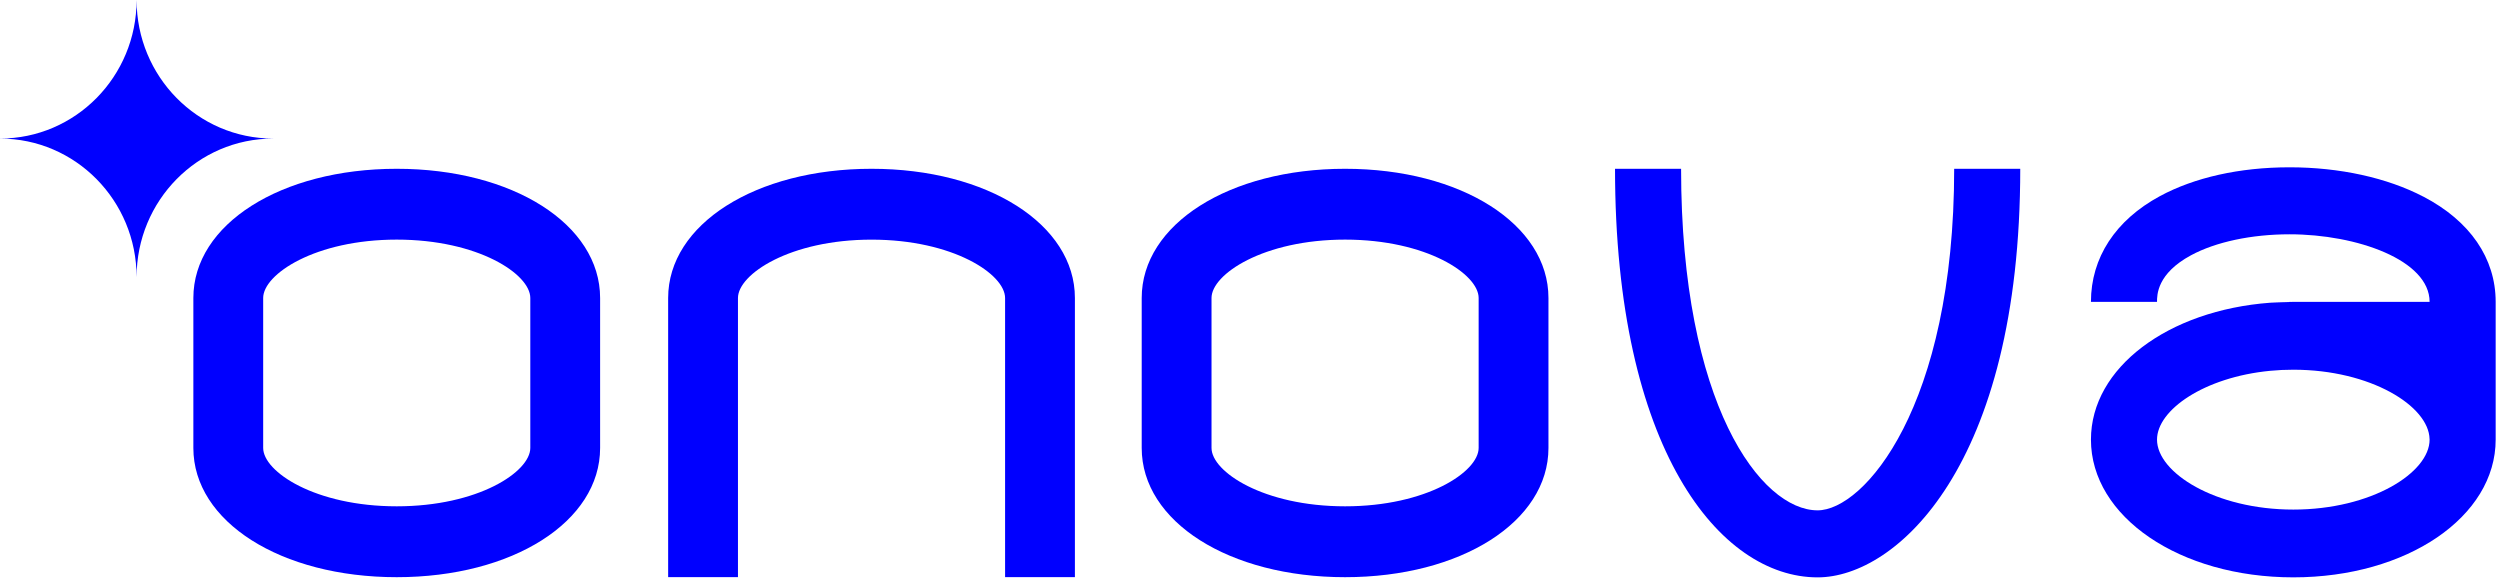
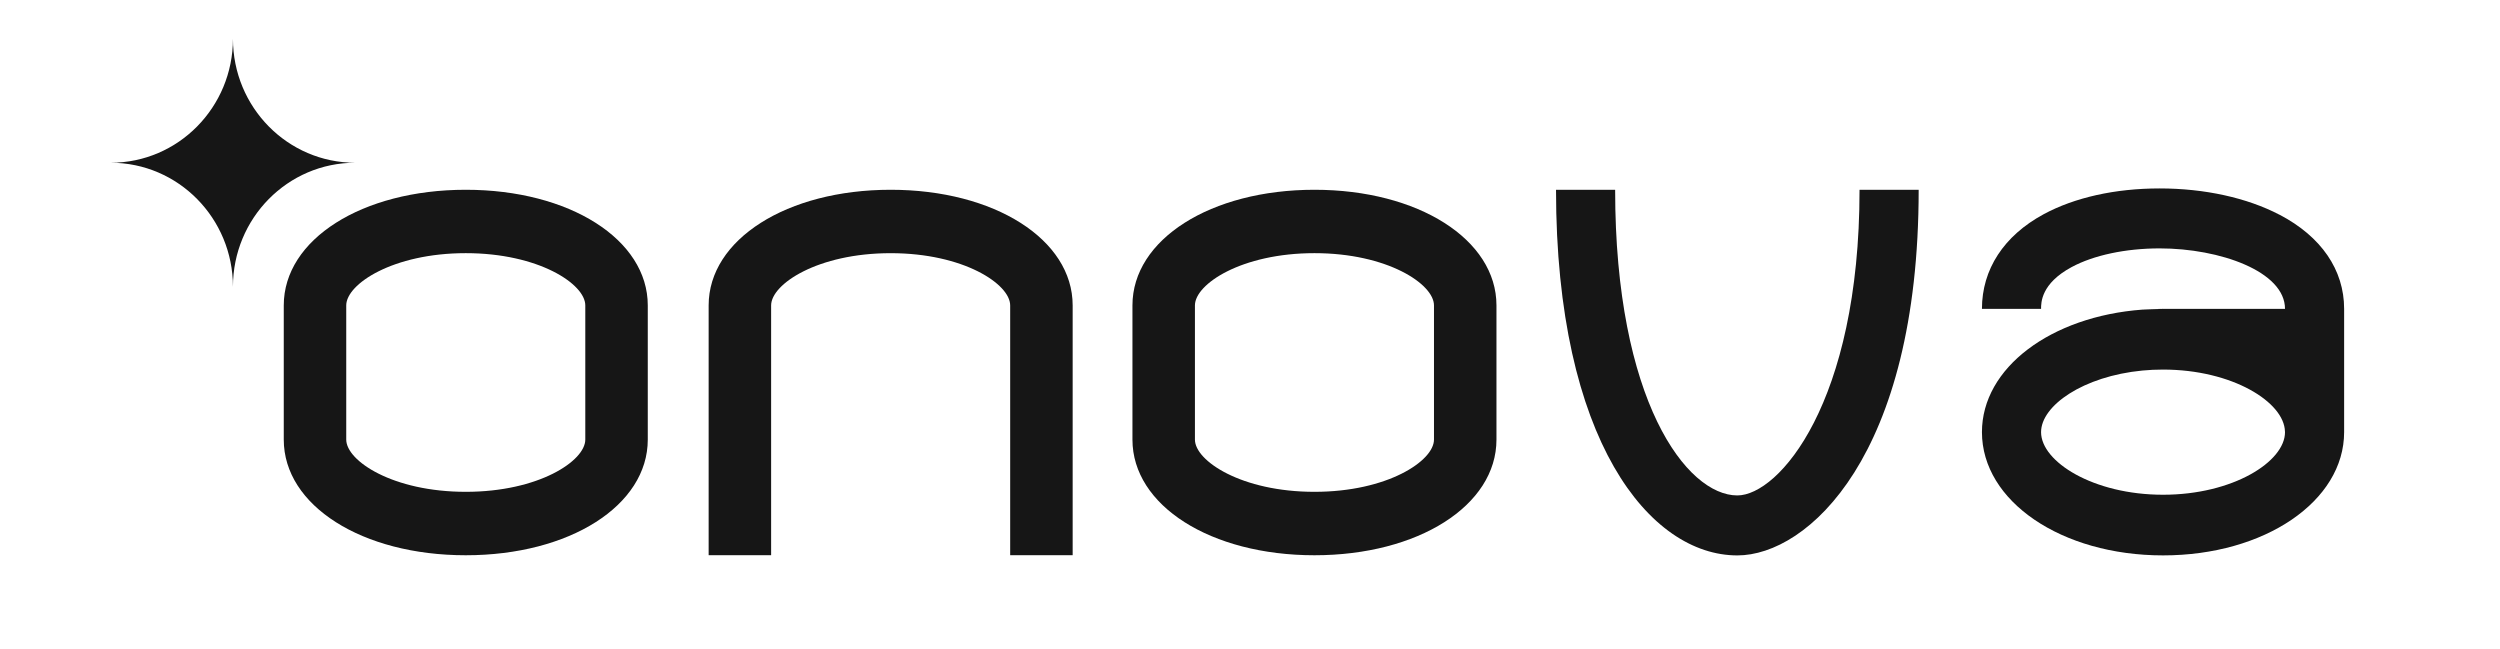
- <svg xmlns="http://www.w3.org/2000/svg" width="433" height="100" viewBox="0 0 433 100" fill="none">
-   <path d="M68.715 29.234C48.633 29.234 33.49 38.854 33.49 51.614V77.589C33.49 90.344 48.633 99.968 68.715 99.968C88.798 99.968 103.94 90.348 103.94 77.589V51.614C103.94 38.854 88.798 29.234 68.715 29.234ZM91.849 77.585C91.849 81.705 82.838 87.693 68.715 87.693C54.593 87.693 45.582 81.705 45.582 77.585V51.609C45.582 47.489 54.593 41.501 68.715 41.501C82.838 41.501 91.849 47.489 91.849 51.609V77.585Z" fill="#0000FF" />
-   <path d="M232.968 29.234C212.886 29.234 197.743 38.854 197.743 51.614V77.589C197.743 90.344 212.886 99.968 232.968 99.968C253.051 99.968 268.193 90.348 268.193 77.589V51.614C268.193 38.854 253.051 29.234 232.968 29.234ZM256.101 77.585C256.101 81.705 247.091 87.693 232.968 87.693C218.846 87.693 209.835 81.705 209.835 77.585V51.609C209.835 47.489 218.846 41.501 232.968 41.501C247.091 41.501 256.101 47.489 256.101 51.609V77.585Z" fill="#0000FF" />
-   <path d="M127.815 99.964V51.614C127.815 47.493 136.825 41.506 150.948 41.506C165.07 41.506 174.081 47.493 174.081 51.614V99.964H186.173V51.614C186.173 38.854 171.03 29.234 150.948 29.234C130.865 29.234 115.723 38.854 115.723 51.614V99.964H127.815Z" fill="#0000FF" />
-   <path d="M314.81 100C297.91 100 279.722 77.853 279.722 29.234H291.165C291.165 70.038 304.992 88.391 314.814 88.391C322.801 88.391 338.464 70.526 338.464 29.234H349.907C349.907 80.787 328.385 100 314.819 100H314.81Z" fill="#0000FF" />
-   <path d="M393.231 52.435L397.205 52.287C395.854 52.287 394.529 52.341 393.231 52.435Z" fill="#0000FF" />
-   <path d="M419.734 34.064C413.451 30.781 405.214 28.977 396.548 28.977C387.881 28.977 380.063 30.75 374.103 33.966C366.395 38.135 362.152 44.633 362.152 52.283H373.595C373.595 51.069 373.595 47.397 379.485 44.212C383.758 41.902 389.978 40.58 396.552 40.58C408.224 40.58 420.806 45.054 420.806 52.283H397.205L393.232 52.431H393.201C375.498 53.752 362.152 63.69 362.152 76.14C362.152 89.522 377.547 99.997 397.205 99.997C416.864 99.997 432.249 89.517 432.249 76.14V52.283C432.249 44.736 427.808 38.27 419.738 34.06L419.734 34.064ZM420.806 76.144C420.806 81.864 410.719 88.259 397.205 88.259C383.692 88.259 373.595 81.864 373.595 76.144C373.595 71.008 381.749 65.329 393.201 64.223C394.49 64.097 395.832 64.034 397.205 64.034C410.622 64.034 420.67 70.345 420.798 76.032C420.806 76.073 420.806 76.104 420.806 76.149V76.144Z" fill="#0000FF" />
-   <path d="M23.659 0C23.659 13.257 13.068 24 0 24C13.068 24 23.659 34.745 23.659 48.001C23.659 34.745 34.249 24 47.317 24C34.249 24 23.659 13.257 23.659 0Z" fill="#0000FF" />
+ <svg xmlns="http://www.w3.org/2000/svg" width="347" height="90" viewBox="0 0 347 90" fill="none">
+   <path d="M64.648 26.34C50.245 26.34 39.386 33.239 39.386 42.39V61.019C39.386 70.166 50.245 77.069 64.648 77.069C79.051 77.069 89.911 70.17 89.911 61.019V42.39C89.911 33.239 79.051 26.34 64.648 26.34ZM81.239 61.016C81.239 63.971 74.777 68.265 64.648 68.265C54.52 68.265 48.058 63.971 48.058 61.016V42.387C48.058 39.432 54.52 35.138 64.648 35.138C74.777 35.138 81.239 39.432 81.239 42.387V61.016Z" fill="#161616" />
+   <path d="M182.446 26.34C168.043 26.34 157.184 33.239 157.184 42.39V61.019C157.184 70.166 168.043 77.069 182.446 77.069C196.849 77.069 207.709 70.17 207.709 61.019V42.39C207.709 33.239 196.849 26.34 182.446 26.34ZM199.037 61.016C199.037 63.971 192.574 68.265 182.446 68.265C172.318 68.265 165.856 63.971 165.856 61.016V42.387C165.856 39.432 172.318 35.138 182.446 35.138C192.574 35.138 199.037 39.432 199.037 42.387V61.016Z" fill="#161616" />
+   <path d="M107.032 77.066V42.39C107.032 39.435 113.494 35.141 123.623 35.141C133.751 35.141 140.213 39.435 140.213 42.39V77.066H148.885V42.39C148.885 33.239 138.025 26.34 123.623 26.34C109.22 26.34 98.36 33.239 98.36 42.39V77.066H107.032Z" fill="#161616" />
+   <path d="M241.14 77.091C229.02 77.091 215.976 61.209 215.976 26.34H224.182C224.182 55.604 234.098 68.766 241.143 68.766C246.871 68.766 258.104 55.954 258.104 26.34H266.311C266.311 63.312 250.876 77.091 241.146 77.091H241.14Z" fill="#161616" />
+   <path d="M297.383 42.978L300.232 42.872C299.263 42.872 298.314 42.911 297.383 42.978Z" fill="#161616" />
+   <path d="M316.389 29.803C311.884 27.448 305.976 26.154 299.761 26.154C293.546 26.154 287.939 27.426 283.664 29.732C278.136 32.722 275.094 37.383 275.094 42.869H283.3C283.3 41.998 283.3 39.364 287.524 37.081C290.589 35.423 295.05 34.476 299.764 34.476C308.135 34.476 317.159 37.685 317.159 42.869H300.233L297.383 42.975H297.361C284.665 43.922 275.094 51.049 275.094 59.978C275.094 69.575 286.134 77.088 300.233 77.088C314.331 77.088 325.365 69.572 325.365 59.978V42.869C325.365 37.457 322.18 32.819 316.393 29.799L316.389 29.803ZM317.159 59.981C317.159 64.083 309.924 68.67 300.233 68.67C290.541 68.67 283.3 64.083 283.3 59.981C283.3 56.297 289.148 52.225 297.361 51.431C298.286 51.342 299.248 51.297 300.233 51.297C309.855 51.297 317.061 55.822 317.152 59.901C317.159 59.93 317.159 59.953 317.159 59.985V59.981Z" fill="#161616" />
+   <path d="M32.334 5.377C32.334 14.884 24.739 22.589 15.367 22.589C24.739 22.589 32.334 30.294 32.334 39.802C32.334 30.294 39.93 22.589 49.302 22.589C39.93 22.589 32.334 14.884 32.334 5.377Z" fill="#161616" />
</svg>
